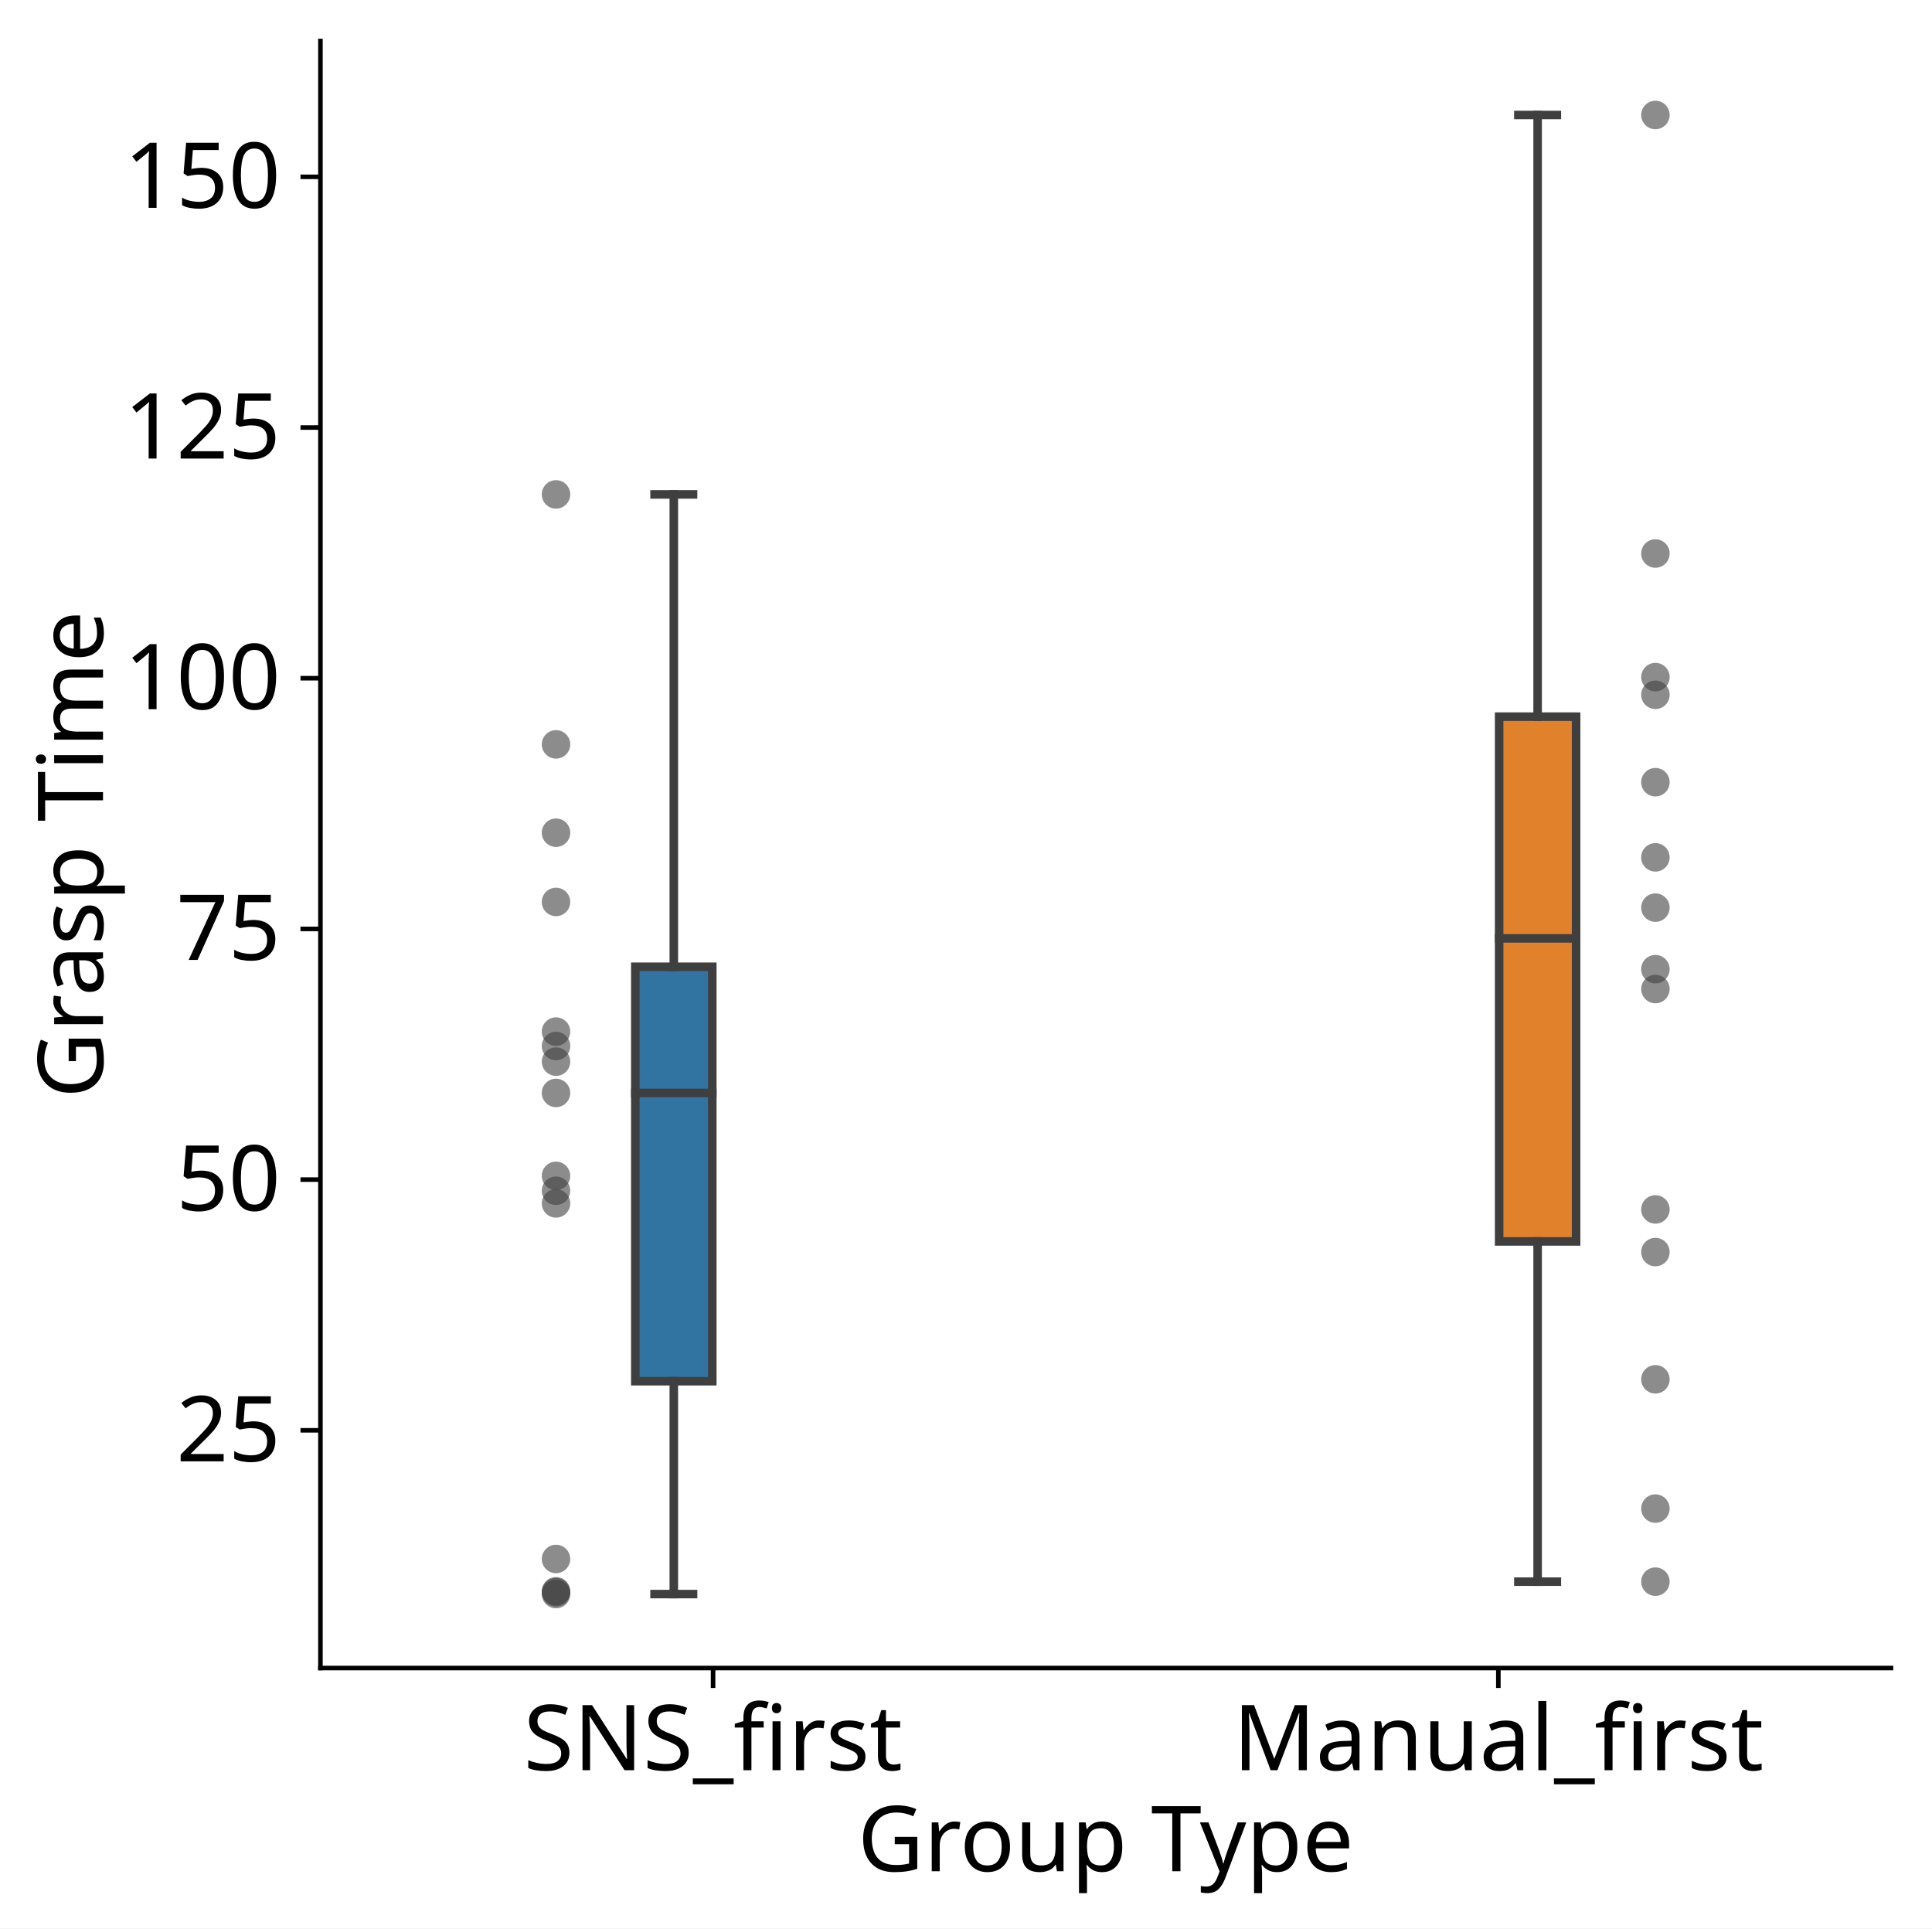
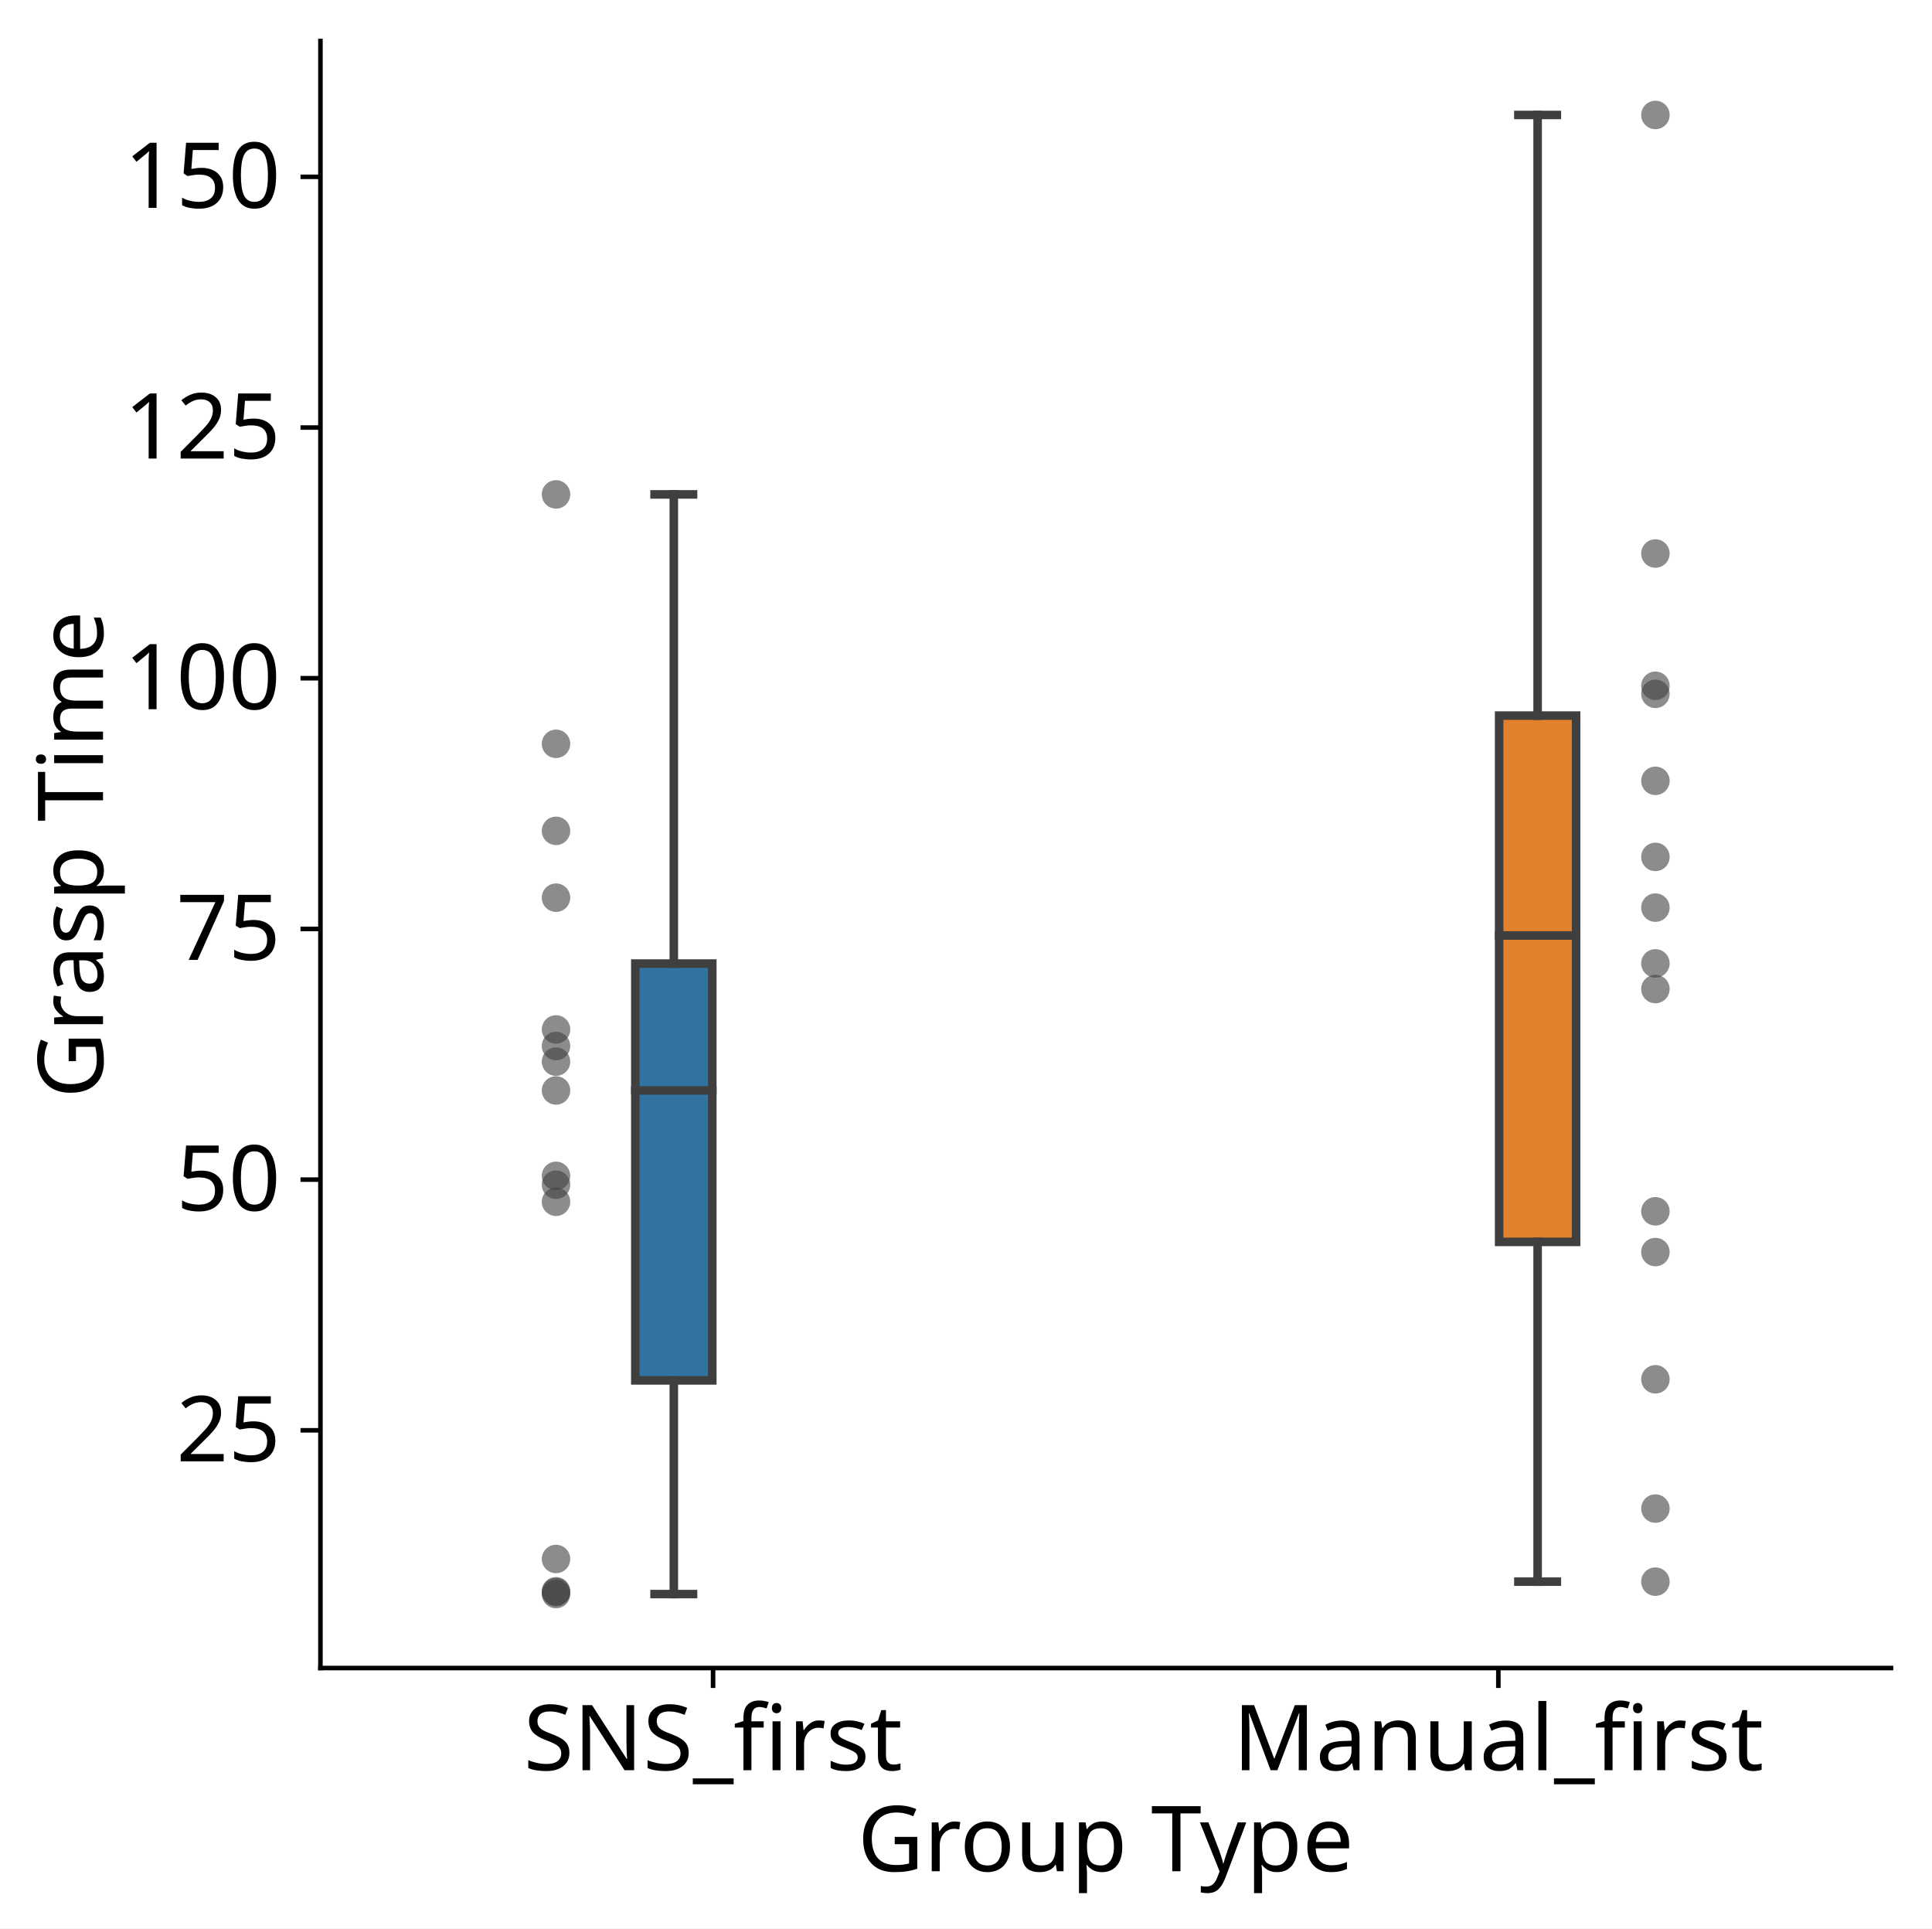
<svg xmlns="http://www.w3.org/2000/svg" xmlns:xlink="http://www.w3.org/1999/xlink" width="339.197pt" height="338.558pt" viewBox="0 0 339.197 338.558" version="1.1">
  <defs>
    <style type="text/css">*{stroke-linejoin: round; stroke-linecap: butt}</style>
  </defs>
  <g id="figure_1">
    <g id="patch_1">
      <path d="M 0 338.558  L 339.197 338.558  L 339.197 0  L 0 0  z " style="fill: #ffffff" />
    </g>
    <g id="axes_1">
      <g id="patch_2">
        <path d="M 56.258 292.84  L 331.998 292.84  L 331.998 7.2  L 56.258 7.2  z " style="fill: #ffffff" />
      </g>
      <g id="patch_3">
-         <path d="M 111.543 242.483  L 125.055 242.483  L 125.055 169.726  L 111.543 169.726  L 111.543 242.483  z " clip-path="url(#pda5fe0b6c2)" style="fill: #3274a1; stroke: #3f3f3f; stroke-width: 1.5; stroke-linejoin: miter" />
+         <path d="M 111.543 242.341  L 125.055 242.341  L 125.055 169.163  L 111.543 169.163  L 111.543 242.341  z " clip-path="url(#p6df7d3a27e)" style="fill: #3274a1; stroke: #3f3f3f; stroke-width: 1.5; stroke-linejoin: miter" />
      </g>
      <g id="patch_4">
-         <path d="M 263.2 217.941  L 276.712 217.941  L 276.712 125.816  L 263.2 125.816  L 263.2 217.941  z " clip-path="url(#pda5fe0b6c2)" style="fill: #e1812c; stroke: #3f3f3f; stroke-width: 1.5; stroke-linejoin: miter" />
+         <path d="M 263.2 218.024  L 276.712 218.024  L 276.712 125.628  L 263.2 125.628  L 263.2 218.024  z " clip-path="url(#p6df7d3a27e)" style="fill: #e1812c; stroke: #3f3f3f; stroke-width: 1.5; stroke-linejoin: miter" />
      </g>
      <g id="patch_5">
-         <path d="M 125.192 295.116  L 125.192 295.116  L 125.192 295.116  L 125.192 295.116  z " clip-path="url(#pda5fe0b6c2)" style="fill: #3274a1; stroke: #3f3f3f; stroke-width: 0.75; stroke-linejoin: miter" />
+         <path d="M 125.192 295.116  L 125.192 295.116  L 125.192 295.116  L 125.192 295.116  z " clip-path="url(#p6df7d3a27e)" style="fill: #3274a1; stroke: #3f3f3f; stroke-width: 0.75; stroke-linejoin: miter" />
      </g>
      <g id="patch_6">
-         <path d="M 125.192 295.116  L 125.192 295.116  L 125.192 295.116  L 125.192 295.116  z " clip-path="url(#pda5fe0b6c2)" style="fill: #e1812c; stroke: #3f3f3f; stroke-width: 0.75; stroke-linejoin: miter" />
+         <path d="M 125.192 295.116  L 125.192 295.116  L 125.192 295.116  L 125.192 295.116  z " clip-path="url(#p6df7d3a27e)" style="fill: #e1812c; stroke: #3f3f3f; stroke-width: 0.75; stroke-linejoin: miter" />
      </g>
      <g id="PathCollection_1" />
      <g id="PathCollection_2" />
      <g id="matplotlib.axis_1">
        <g id="xtick_1">
          <g id="line2d_1">
            <defs>
-               <path id="m8e645ec87a" d="M 0 0  L 0 3.5  " style="stroke: #000000; stroke-width: 0.8" />
+               <path id="m61a8e24d05" d="M 0 0  L 0 3.5  " style="stroke: #000000; stroke-width: 0.8" />
            </defs>
            <g>
-               <use xlink:href="#m8e645ec87a" x="125.192" y="292.84" style="stroke: #000000; stroke-width: 0.8" />
+               <use xlink:href="#m61a8e24d05" x="125.192" y="292.84" style="stroke: #000000; stroke-width: 0.8" />
            </g>
          </g>
          <g id="text_1">
            <text style="font: 16px 'Calibri'; text-anchor: middle" x="125.192" y="310.777" transform="rotate(-0 125.1925 310.7775)">SNS_first</text>
          </g>
        </g>
        <g id="xtick_2">
          <g id="line2d_2">
            <g>
-               <use xlink:href="#m8e645ec87a" x="263.062" y="292.84" style="stroke: #000000; stroke-width: 0.8" />
+               <use xlink:href="#m61a8e24d05" x="263.062" y="292.84" style="stroke: #000000; stroke-width: 0.8" />
            </g>
          </g>
          <g id="text_2">
            <text style="font: 16px 'Calibri'; text-anchor: middle" x="263.062" y="310.777" transform="rotate(-0 263.0625 310.7775)">Manual_first</text>
          </g>
        </g>
        <g id="text_3">
          <text style="font: 16px 'Calibri'; text-anchor: middle" x="194.127" y="328.512" transform="rotate(-0 194.1275 328.5125)">Group Type</text>
        </g>
      </g>
      <g id="matplotlib.axis_2">
        <g id="ytick_1">
          <g id="line2d_3">
            <defs>
-               <path id="m1978df6882" d="M 0 0  L -3.5 0  " style="stroke: #000000; stroke-width: 0.8" />
+               <path id="m0d07fe5d28" d="M 0 0  L -3.5 0  " style="stroke: #000000; stroke-width: 0.8" />
            </defs>
            <g>
-               <use xlink:href="#m1978df6882" x="56.258" y="251.104" style="stroke: #000000; stroke-width: 0.8" />
+               <use xlink:href="#m0d07fe5d28" x="56.258" y="251.104" style="stroke: #000000; stroke-width: 0.8" />
            </g>
          </g>
          <g id="text_4">
            <text style="font: 16px 'Calibri'; text-anchor: end" x="49.258" y="256.545" transform="rotate(-0 49.2575 256.5454)">25</text>
          </g>
        </g>
        <g id="ytick_2">
          <g id="line2d_4">
            <g>
-               <use xlink:href="#m1978df6882" x="56.258" y="207.092" style="stroke: #000000; stroke-width: 0.8" />
+               <use xlink:href="#m0d07fe5d28" x="56.258" y="207.092" style="stroke: #000000; stroke-width: 0.8" />
            </g>
          </g>
          <g id="text_5">
            <text style="font: 16px 'Calibri'; text-anchor: end" x="49.258" y="212.533" transform="rotate(-0 49.2575 212.5334)">50</text>
          </g>
        </g>
        <g id="ytick_3">
          <g id="line2d_5">
            <g>
-               <use xlink:href="#m1978df6882" x="56.258" y="163.08" style="stroke: #000000; stroke-width: 0.8" />
+               <use xlink:href="#m0d07fe5d28" x="56.258" y="163.08" style="stroke: #000000; stroke-width: 0.8" />
            </g>
          </g>
          <g id="text_6">
            <text style="font: 16px 'Calibri'; text-anchor: end" x="49.258" y="168.521" transform="rotate(-0 49.2575 168.5214)">75</text>
          </g>
        </g>
        <g id="ytick_4">
          <g id="line2d_6">
            <g>
-               <use xlink:href="#m1978df6882" x="56.258" y="119.068" style="stroke: #000000; stroke-width: 0.8" />
+               <use xlink:href="#m0d07fe5d28" x="56.258" y="119.068" style="stroke: #000000; stroke-width: 0.8" />
            </g>
          </g>
          <g id="text_7">
            <text style="font: 16px 'Calibri'; text-anchor: end" x="49.258" y="124.509" transform="rotate(-0 49.2575 124.5094)">100</text>
          </g>
        </g>
        <g id="ytick_5">
          <g id="line2d_7">
            <g>
-               <use xlink:href="#m1978df6882" x="56.258" y="75.056" style="stroke: #000000; stroke-width: 0.8" />
+               <use xlink:href="#m0d07fe5d28" x="56.258" y="75.056" style="stroke: #000000; stroke-width: 0.8" />
            </g>
          </g>
          <g id="text_8">
            <text style="font: 16px 'Calibri'; text-anchor: end" x="49.258" y="80.497" transform="rotate(-0 49.2575 80.49732)">125</text>
          </g>
        </g>
        <g id="ytick_6">
          <g id="line2d_8">
            <g>
-               <use xlink:href="#m1978df6882" x="56.258" y="31.044" style="stroke: #000000; stroke-width: 0.8" />
+               <use xlink:href="#m0d07fe5d28" x="56.258" y="31.044" style="stroke: #000000; stroke-width: 0.8" />
            </g>
          </g>
          <g id="text_9">
            <text style="font: 16px 'Calibri'; text-anchor: end" x="49.258" y="36.485" transform="rotate(-0 49.2575 36.48529)">150</text>
          </g>
        </g>
        <g id="text_10">
          <text style="font: 16px 'Calibri'; text-anchor: middle" x="18.082" y="150.02" transform="rotate(-90 18.0825 150.02)">Grasp Time</text>
        </g>
      </g>
      <g id="line2d_9">
-         <path d="M 118.299 242.483  L 118.299 279.856  " clip-path="url(#pda5fe0b6c2)" style="fill: none; stroke: #3f3f3f; stroke-width: 1.5; stroke-linecap: square" />
+         <path d="M 118.299 242.341  L 118.299 279.856  " clip-path="url(#p6df7d3a27e)" style="fill: none; stroke: #3f3f3f; stroke-width: 1.5; stroke-linecap: square" />
      </g>
      <g id="line2d_10">
-         <path d="M 118.299 169.726  L 118.299 86.798  " clip-path="url(#pda5fe0b6c2)" style="fill: none; stroke: #3f3f3f; stroke-width: 1.5; stroke-linecap: square" />
+         <path d="M 118.299 169.163  L 118.299 86.798  " clip-path="url(#p6df7d3a27e)" style="fill: none; stroke: #3f3f3f; stroke-width: 1.5; stroke-linecap: square" />
      </g>
      <g id="line2d_11">
-         <path d="M 114.921 279.856  L 121.677 279.856  " clip-path="url(#pda5fe0b6c2)" style="fill: none; stroke: #3f3f3f; stroke-width: 1.5; stroke-linecap: square" />
+         <path d="M 114.921 279.856  L 121.677 279.856  " clip-path="url(#p6df7d3a27e)" style="fill: none; stroke: #3f3f3f; stroke-width: 1.5; stroke-linecap: square" />
      </g>
      <g id="line2d_12">
-         <path d="M 114.921 86.798  L 121.677 86.798  " clip-path="url(#pda5fe0b6c2)" style="fill: none; stroke: #3f3f3f; stroke-width: 1.5; stroke-linecap: square" />
+         <path d="M 114.921 86.798  L 121.677 86.798  " clip-path="url(#p6df7d3a27e)" style="fill: none; stroke: #3f3f3f; stroke-width: 1.5; stroke-linecap: square" />
      </g>
      <g id="line2d_13" />
      <g id="line2d_14">
-         <path d="M 269.956 217.941  L 269.956 277.675  " clip-path="url(#pda5fe0b6c2)" style="fill: none; stroke: #3f3f3f; stroke-width: 1.5; stroke-linecap: square" />
+         <path d="M 269.956 218.024  L 269.956 277.675  " clip-path="url(#p6df7d3a27e)" style="fill: none; stroke: #3f3f3f; stroke-width: 1.5; stroke-linecap: square" />
      </g>
      <g id="line2d_15">
-         <path d="M 269.956 125.816  L 269.956 20.184  " clip-path="url(#pda5fe0b6c2)" style="fill: none; stroke: #3f3f3f; stroke-width: 1.5; stroke-linecap: square" />
+         <path d="M 269.956 125.628  L 269.956 20.184  " clip-path="url(#p6df7d3a27e)" style="fill: none; stroke: #3f3f3f; stroke-width: 1.5; stroke-linecap: square" />
      </g>
      <g id="line2d_16">
-         <path d="M 266.578 277.675  L 273.334 277.675  " clip-path="url(#pda5fe0b6c2)" style="fill: none; stroke: #3f3f3f; stroke-width: 1.5; stroke-linecap: square" />
+         <path d="M 266.578 277.675  L 273.334 277.675  " clip-path="url(#p6df7d3a27e)" style="fill: none; stroke: #3f3f3f; stroke-width: 1.5; stroke-linecap: square" />
      </g>
      <g id="line2d_17">
-         <path d="M 266.578 20.184  L 273.334 20.184  " clip-path="url(#pda5fe0b6c2)" style="fill: none; stroke: #3f3f3f; stroke-width: 1.5; stroke-linecap: square" />
+         <path d="M 266.578 20.184  L 273.334 20.184  " clip-path="url(#p6df7d3a27e)" style="fill: none; stroke: #3f3f3f; stroke-width: 1.5; stroke-linecap: square" />
      </g>
      <g id="line2d_18" />
      <g id="line2d_19">
-         <path d="M 111.543 191.876  L 125.055 191.876  " clip-path="url(#pda5fe0b6c2)" style="fill: none; stroke: #3f3f3f; stroke-width: 1.5; stroke-linecap: square" />
+         <path d="M 111.543 191.438  L 125.055 191.438  " clip-path="url(#p6df7d3a27e)" style="fill: none; stroke: #3f3f3f; stroke-width: 1.5; stroke-linecap: square" />
      </g>
      <g id="line2d_20">
-         <path d="M 263.2 164.745  L 276.712 164.745  " clip-path="url(#pda5fe0b6c2)" style="fill: none; stroke: #3f3f3f; stroke-width: 1.5; stroke-linecap: square" />
+         <path d="M 263.2 164.238  L 276.712 164.238  " clip-path="url(#p6df7d3a27e)" style="fill: none; stroke: #3f3f3f; stroke-width: 1.5; stroke-linecap: square" />
      </g>
      <g id="patch_7">
        <path d="M 56.258 292.84  L 56.258 7.2  " style="fill: none; stroke: #000000; stroke-width: 0.8; stroke-linejoin: miter; stroke-linecap: square" />
      </g>
      <g id="patch_8">
        <path d="M 56.258 292.84  L 331.998 292.84  " style="fill: none; stroke: #000000; stroke-width: 0.8; stroke-linejoin: miter; stroke-linecap: square" />
      </g>
      <g id="PathCollection_3">
        <defs>
-           <path id="C0_0_14d1f60f77" d="M 0 2.5  C 0.663 2.5 1.299 2.237 1.768 1.768  C 2.237 1.299 2.5 0.663 2.5 -0  C 2.5 -0.663 2.237 -1.299 1.768 -1.768  C 1.299 -2.237 0.663 -2.5 0 -2.5  C -0.663 -2.5 -1.299 -2.237 -1.768 -1.768  C -2.237 -1.299 -2.5 -0.663 -2.5 0  C -2.5 0.663 -2.237 1.299 -1.768 1.768  C -1.299 2.237 -0.663 2.5 0 2.5  z " />
+           <path id="C0_0_81d11bdc4a" d="M 0 2.5  C 0.663 2.5 1.299 2.237 1.768 1.768  C 2.237 1.299 2.5 0.663 2.5 -0  C 2.5 -0.663 2.237 -1.299 1.768 -1.768  C 1.299 -2.237 0.663 -2.5 0 -2.5  C -0.663 -2.5 -1.299 -2.237 -1.768 -1.768  C -2.237 -1.299 -2.5 -0.663 -2.5 0  C -2.5 0.663 -2.237 1.299 -1.768 1.768  C -1.299 2.237 -0.663 2.5 0 2.5  z " />
        </defs>
-         <g clip-path="url(#pda5fe0b6c2)">
-           <use xlink:href="#C0_0_14d1f60f77" x="97.618" y="279.856" style="fill: #404040; fill-opacity: 0.6" />
-         </g>
-         <g clip-path="url(#pda5fe0b6c2)">
-           <use xlink:href="#C0_0_14d1f60f77" x="97.618" y="279.362" style="fill: #404040; fill-opacity: 0.6" />
-         </g>
-         <g clip-path="url(#pda5fe0b6c2)">
-           <use xlink:href="#C0_0_14d1f60f77" x="97.618" y="191.876" style="fill: #404040; fill-opacity: 0.6" />
-         </g>
-         <g clip-path="url(#pda5fe0b6c2)">
-           <use xlink:href="#C0_0_14d1f60f77" x="97.618" y="130.682" style="fill: #404040; fill-opacity: 0.6" />
-         </g>
-         <g clip-path="url(#pda5fe0b6c2)">
-           <use xlink:href="#C0_0_14d1f60f77" x="97.618" y="158.344" style="fill: #404040; fill-opacity: 0.6" />
-         </g>
-         <g clip-path="url(#pda5fe0b6c2)">
-           <use xlink:href="#C0_0_14d1f60f77" x="97.618" y="211.27" style="fill: #404040; fill-opacity: 0.6" />
-         </g>
-         <g clip-path="url(#pda5fe0b6c2)">
-           <use xlink:href="#C0_0_14d1f60f77" x="97.618" y="183.637" style="fill: #404040; fill-opacity: 0.6" />
-         </g>
-         <g clip-path="url(#pda5fe0b6c2)">
-           <use xlink:href="#C0_0_14d1f60f77" x="97.618" y="279.532" style="fill: #404040; fill-opacity: 0.6" />
-         </g>
-         <g clip-path="url(#pda5fe0b6c2)">
-           <use xlink:href="#C0_0_14d1f60f77" x="97.618" y="209.045" style="fill: #404040; fill-opacity: 0.6" />
-         </g>
-         <g clip-path="url(#pda5fe0b6c2)">
-           <use xlink:href="#C0_0_14d1f60f77" x="97.618" y="273.696" style="fill: #404040; fill-opacity: 0.6" />
-         </g>
-         <g clip-path="url(#pda5fe0b6c2)">
-           <use xlink:href="#C0_0_14d1f60f77" x="97.618" y="206.432" style="fill: #404040; fill-opacity: 0.6" />
-         </g>
-         <g clip-path="url(#pda5fe0b6c2)">
-           <use xlink:href="#C0_0_14d1f60f77" x="97.618" y="186.38" style="fill: #404040; fill-opacity: 0.6" />
-         </g>
-         <g clip-path="url(#pda5fe0b6c2)">
-           <use xlink:href="#C0_0_14d1f60f77" x="97.618" y="181.107" style="fill: #404040; fill-opacity: 0.6" />
-         </g>
-         <g clip-path="url(#pda5fe0b6c2)">
-           <use xlink:href="#C0_0_14d1f60f77" x="97.618" y="86.798" style="fill: #404040; fill-opacity: 0.6" />
-         </g>
-         <g clip-path="url(#pda5fe0b6c2)">
-           <use xlink:href="#C0_0_14d1f60f77" x="97.618" y="146.19" style="fill: #404040; fill-opacity: 0.6" />
+         <g clip-path="url(#p6df7d3a27e)">
+           <use xlink:href="#C0_0_81d11bdc4a" x="97.618" y="279.856" style="fill: #404040; fill-opacity: 0.6" />
+         </g>
+         <g clip-path="url(#p6df7d3a27e)">
+           <use xlink:href="#C0_0_81d11bdc4a" x="97.618" y="279.362" style="fill: #404040; fill-opacity: 0.6" />
+         </g>
+         <g clip-path="url(#p6df7d3a27e)">
+           <use xlink:href="#C0_0_81d11bdc4a" x="97.618" y="191.438" style="fill: #404040; fill-opacity: 0.6" />
+         </g>
+         <g clip-path="url(#p6df7d3a27e)">
+           <use xlink:href="#C0_0_81d11bdc4a" x="97.618" y="130.582" style="fill: #404040; fill-opacity: 0.6" />
+         </g>
+         <g clip-path="url(#p6df7d3a27e)">
+           <use xlink:href="#C0_0_81d11bdc4a" x="97.618" y="157.598" style="fill: #404040; fill-opacity: 0.6" />
+         </g>
+         <g clip-path="url(#p6df7d3a27e)">
+           <use xlink:href="#C0_0_81d11bdc4a" x="97.618" y="210.985" style="fill: #404040; fill-opacity: 0.6" />
+         </g>
+         <g clip-path="url(#p6df7d3a27e)">
+           <use xlink:href="#C0_0_81d11bdc4a" x="97.618" y="183.637" style="fill: #404040; fill-opacity: 0.6" />
+         </g>
+         <g clip-path="url(#p6df7d3a27e)">
+           <use xlink:href="#C0_0_81d11bdc4a" x="97.618" y="279.532" style="fill: #404040; fill-opacity: 0.6" />
+         </g>
+         <g clip-path="url(#p6df7d3a27e)">
+           <use xlink:href="#C0_0_81d11bdc4a" x="97.618" y="207.99" style="fill: #404040; fill-opacity: 0.6" />
+         </g>
+         <g clip-path="url(#p6df7d3a27e)">
+           <use xlink:href="#C0_0_81d11bdc4a" x="97.618" y="273.696" style="fill: #404040; fill-opacity: 0.6" />
+         </g>
+         <g clip-path="url(#p6df7d3a27e)">
+           <use xlink:href="#C0_0_81d11bdc4a" x="97.618" y="206.432" style="fill: #404040; fill-opacity: 0.6" />
+         </g>
+         <g clip-path="url(#p6df7d3a27e)">
+           <use xlink:href="#C0_0_81d11bdc4a" x="97.618" y="186.38" style="fill: #404040; fill-opacity: 0.6" />
+         </g>
+         <g clip-path="url(#p6df7d3a27e)">
+           <use xlink:href="#C0_0_81d11bdc4a" x="97.618" y="180.727" style="fill: #404040; fill-opacity: 0.6" />
+         </g>
+         <g clip-path="url(#p6df7d3a27e)">
+           <use xlink:href="#C0_0_81d11bdc4a" x="97.618" y="86.798" style="fill: #404040; fill-opacity: 0.6" />
+         </g>
+         <g clip-path="url(#p6df7d3a27e)">
+           <use xlink:href="#C0_0_81d11bdc4a" x="97.618" y="145.864" style="fill: #404040; fill-opacity: 0.6" />
        </g>
      </g>
      <g id="PathCollection_4" />
      <g id="PathCollection_5" />
      <g id="PathCollection_6">
        <defs>
-           <path id="C1_0_523649a384" d="M 0 2.5  C 0.663 2.5 1.299 2.237 1.768 1.768  C 2.237 1.299 2.5 0.663 2.5 -0  C 2.5 -0.663 2.237 -1.299 1.768 -1.768  C 1.299 -2.237 0.663 -2.5 0 -2.5  C -0.663 -2.5 -1.299 -2.237 -1.768 -1.768  C -2.237 -1.299 -2.5 -0.663 -2.5 0  C -2.5 0.663 -2.237 1.299 -1.768 1.768  C -1.299 2.237 -0.663 2.5 0 2.5  z " />
+           <path id="C1_0_14304bfc14" d="M 0 2.5  C 0.663 2.5 1.299 2.237 1.768 1.768  C 2.237 1.299 2.5 0.663 2.5 -0  C 2.5 -0.663 2.237 -1.299 1.768 -1.768  C 1.299 -2.237 0.663 -2.5 0 -2.5  C -0.663 -2.5 -1.299 -2.237 -1.768 -1.768  C -2.237 -1.299 -2.5 -0.663 -2.5 0  C -2.5 0.663 -2.237 1.299 -1.768 1.768  C -1.299 2.237 -0.663 2.5 0 2.5  z " />
        </defs>
-         <g clip-path="url(#pda5fe0b6c2)">
-           <use xlink:href="#C1_0_523649a384" x="290.637" y="97.175" style="fill: #404040; fill-opacity: 0.6" />
-         </g>
-         <g clip-path="url(#pda5fe0b6c2)">
-           <use xlink:href="#C1_0_523649a384" x="290.637" y="20.184" style="fill: #404040; fill-opacity: 0.6" />
-         </g>
-         <g clip-path="url(#pda5fe0b6c2)">
-           <use xlink:href="#C1_0_523649a384" x="290.637" y="118.874" style="fill: #404040; fill-opacity: 0.6" />
-         </g>
-         <g clip-path="url(#pda5fe0b6c2)">
-           <use xlink:href="#C1_0_523649a384" x="290.637" y="121.98" style="fill: #404040; fill-opacity: 0.6" />
-         </g>
-         <g clip-path="url(#pda5fe0b6c2)">
-           <use xlink:href="#C1_0_523649a384" x="290.637" y="137.323" style="fill: #404040; fill-opacity: 0.6" />
-         </g>
-         <g clip-path="url(#pda5fe0b6c2)">
-           <use xlink:href="#C1_0_523649a384" x="290.637" y="277.675" style="fill: #404040; fill-opacity: 0.6" />
-         </g>
-         <g clip-path="url(#pda5fe0b6c2)">
-           <use xlink:href="#C1_0_523649a384" x="290.637" y="173.636" style="fill: #404040; fill-opacity: 0.6" />
-         </g>
-         <g clip-path="url(#pda5fe0b6c2)">
-           <use xlink:href="#C1_0_523649a384" x="290.637" y="212.324" style="fill: #404040; fill-opacity: 0.6" />
-         </g>
-         <g clip-path="url(#pda5fe0b6c2)">
-           <use xlink:href="#C1_0_523649a384" x="290.637" y="219.813" style="fill: #404040; fill-opacity: 0.6" />
-         </g>
-         <g clip-path="url(#pda5fe0b6c2)">
-           <use xlink:href="#C1_0_523649a384" x="290.637" y="159.343" style="fill: #404040; fill-opacity: 0.6" />
-         </g>
-         <g clip-path="url(#pda5fe0b6c2)">
-           <use xlink:href="#C1_0_523649a384" x="290.637" y="242.15" style="fill: #404040; fill-opacity: 0.6" />
-         </g>
-         <g clip-path="url(#pda5fe0b6c2)">
-           <use xlink:href="#C1_0_523649a384" x="290.637" y="170.147" style="fill: #404040; fill-opacity: 0.6" />
-         </g>
-         <g clip-path="url(#pda5fe0b6c2)">
-           <use xlink:href="#C1_0_523649a384" x="290.637" y="264.845" style="fill: #404040; fill-opacity: 0.6" />
-         </g>
-         <g clip-path="url(#pda5fe0b6c2)">
-           <use xlink:href="#C1_0_523649a384" x="290.637" y="150.516" style="fill: #404040; fill-opacity: 0.6" />
+         <g clip-path="url(#p6df7d3a27e)">
+           <use xlink:href="#C1_0_14304bfc14" x="290.637" y="97.175" style="fill: #404040; fill-opacity: 0.6" />
+         </g>
+         <g clip-path="url(#p6df7d3a27e)">
+           <use xlink:href="#C1_0_14304bfc14" x="290.637" y="20.184" style="fill: #404040; fill-opacity: 0.6" />
+         </g>
+         <g clip-path="url(#p6df7d3a27e)">
+           <use xlink:href="#C1_0_14304bfc14" x="290.637" y="120.394" style="fill: #404040; fill-opacity: 0.6" />
+         </g>
+         <g clip-path="url(#p6df7d3a27e)">
+           <use xlink:href="#C1_0_14304bfc14" x="290.637" y="121.809" style="fill: #404040; fill-opacity: 0.6" />
+         </g>
+         <g clip-path="url(#p6df7d3a27e)">
+           <use xlink:href="#C1_0_14304bfc14" x="290.637" y="137.083" style="fill: #404040; fill-opacity: 0.6" />
+         </g>
+         <g clip-path="url(#p6df7d3a27e)">
+           <use xlink:href="#C1_0_14304bfc14" x="290.637" y="277.675" style="fill: #404040; fill-opacity: 0.6" />
+         </g>
+         <g clip-path="url(#p6df7d3a27e)">
+           <use xlink:href="#C1_0_14304bfc14" x="290.637" y="173.636" style="fill: #404040; fill-opacity: 0.6" />
+         </g>
+         <g clip-path="url(#p6df7d3a27e)">
+           <use xlink:href="#C1_0_14304bfc14" x="290.637" y="212.657" style="fill: #404040; fill-opacity: 0.6" />
+         </g>
+         <g clip-path="url(#p6df7d3a27e)">
+           <use xlink:href="#C1_0_14304bfc14" x="290.637" y="219.813" style="fill: #404040; fill-opacity: 0.6" />
+         </g>
+         <g clip-path="url(#p6df7d3a27e)">
+           <use xlink:href="#C1_0_14304bfc14" x="290.637" y="159.343" style="fill: #404040; fill-opacity: 0.6" />
+         </g>
+         <g clip-path="url(#p6df7d3a27e)">
+           <use xlink:href="#C1_0_14304bfc14" x="290.637" y="242.15" style="fill: #404040; fill-opacity: 0.6" />
+         </g>
+         <g clip-path="url(#p6df7d3a27e)">
+           <use xlink:href="#C1_0_14304bfc14" x="290.637" y="169.133" style="fill: #404040; fill-opacity: 0.6" />
+         </g>
+         <g clip-path="url(#p6df7d3a27e)">
+           <use xlink:href="#C1_0_14304bfc14" x="290.637" y="264.845" style="fill: #404040; fill-opacity: 0.6" />
+         </g>
+         <g clip-path="url(#p6df7d3a27e)">
+           <use xlink:href="#C1_0_14304bfc14" x="290.637" y="150.438" style="fill: #404040; fill-opacity: 0.6" />
        </g>
      </g>
    </g>
  </g>
  <defs>
-     <clipPath id="pda5fe0b6c2">
+     <clipPath id="p6df7d3a27e">
      <rect x="56.258" y="7.2" width="275.74" height="285.64" />
    </clipPath>
  </defs>
</svg>
